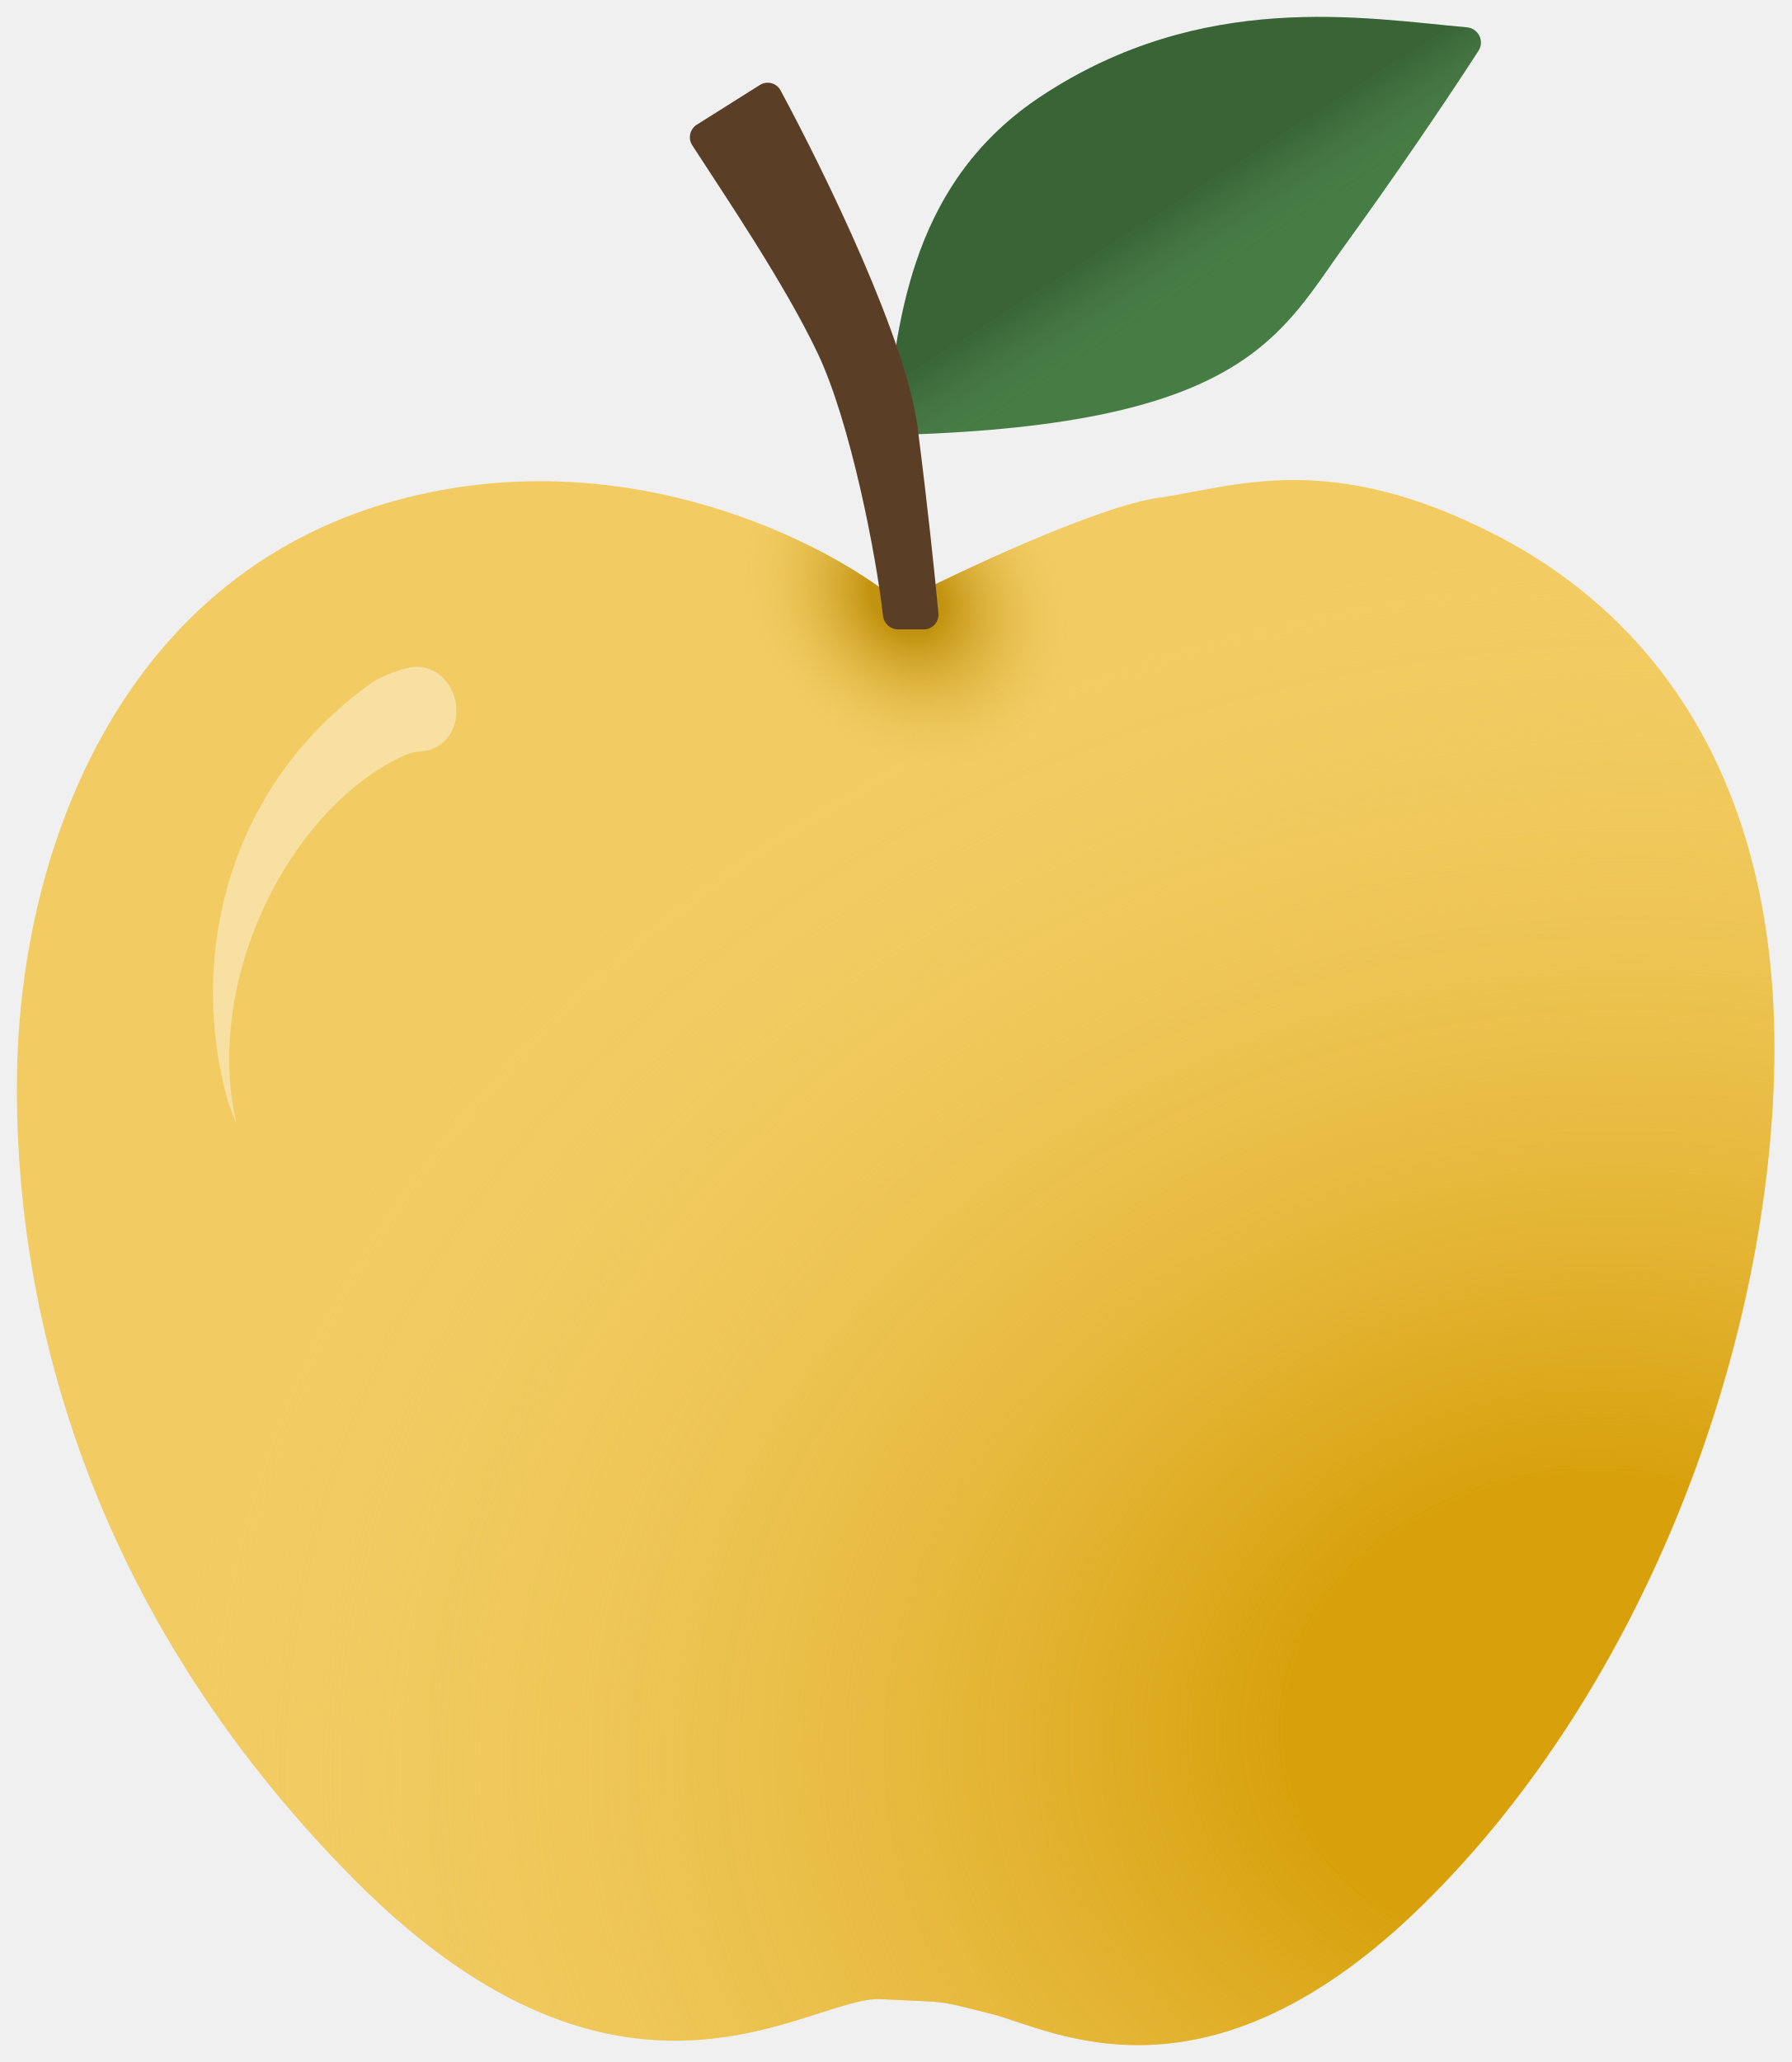
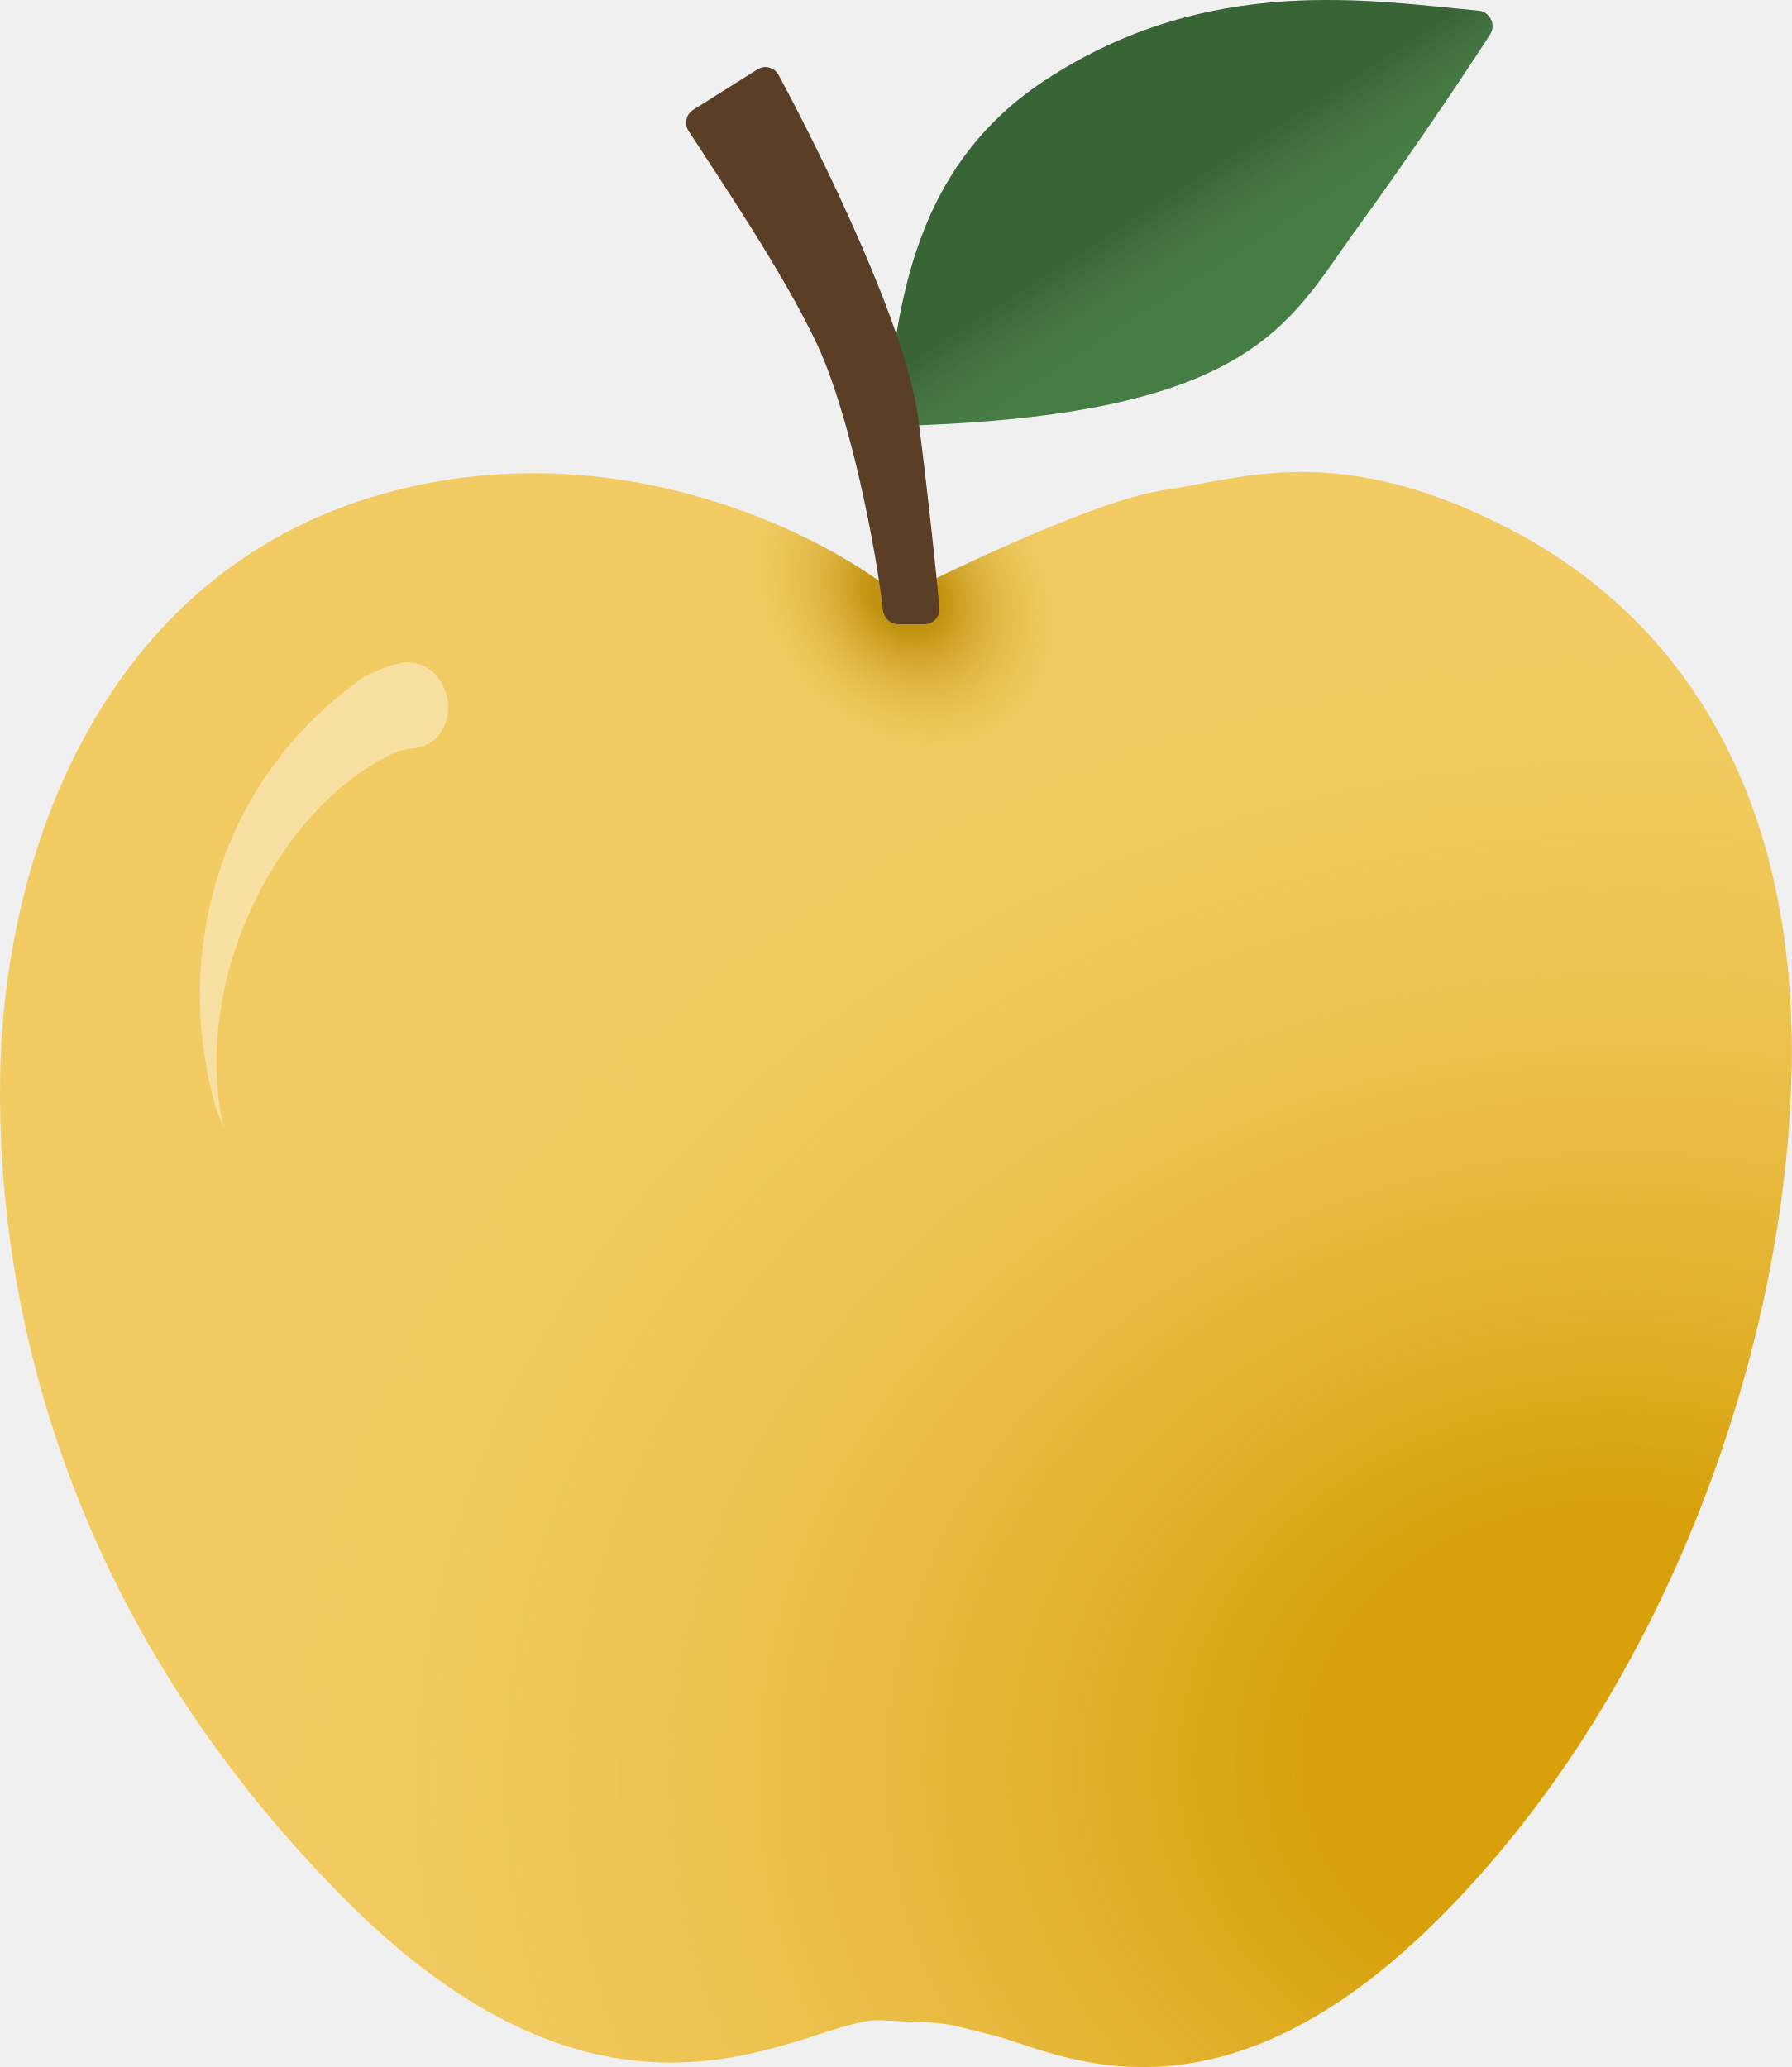
- <svg xmlns="http://www.w3.org/2000/svg" width="106" height="122" viewBox="0 0 106 122" fill="none">
-   <g>
-     <path d="M68.568 29.45C64.883 29.98 56.796 33.796 53.214 35.637C49.046 32.175 37.377 26.091 24.04 29.45C7.369 33.649 1.227 50.001 1.008 63.48C0.789 76.959 4.956 95.079 20.969 111.21C36.982 127.341 47.949 118.06 52.117 118.281C56.285 118.502 55.188 118.281 58.697 119.165C62.207 120.049 71.42 125.352 84.362 112.535C97.303 99.719 104.542 80.053 104.981 63.48C105.419 46.907 98.4 36.742 88.529 31.66C78.658 26.578 73.175 28.787 68.568 29.45Z" fill="#F2CC63" />
-     <path d="M68.568 29.45C64.883 29.98 56.796 33.796 53.214 35.637C49.046 32.175 37.377 26.091 24.04 29.45C7.369 33.649 1.227 50.001 1.008 63.48C0.789 76.959 4.956 95.079 20.969 111.21C36.982 127.341 47.949 118.06 52.117 118.281C56.285 118.502 55.188 118.281 58.697 119.165C62.207 120.049 71.42 125.352 84.362 112.535C97.303 99.719 104.542 80.053 104.981 63.48C105.419 46.907 98.4 36.742 88.529 31.66C78.658 26.578 73.175 28.787 68.568 29.45Z" fill="url(#paint0_radial_89_2454)" />
-     <path d="M68.568 29.45C64.883 29.98 56.796 33.796 53.214 35.637C49.046 32.175 37.377 26.091 24.04 29.45C7.369 33.649 1.227 50.001 1.008 63.48C0.789 76.959 4.956 95.079 20.969 111.21C36.982 127.341 47.949 118.06 52.117 118.281C56.285 118.502 55.188 118.281 58.697 119.165C62.207 120.049 71.42 125.352 84.362 112.535C97.303 99.719 104.542 80.053 104.981 63.48C105.419 46.907 98.4 36.742 88.529 31.66C78.658 26.578 73.175 28.787 68.568 29.45Z" fill="url(#paint1_radial_89_2454)" />
-     <path d="M61.629 5.68C53.996 10.712 53.162 18.734 52.451 24.734C52.387 25.27 52.822 25.738 53.358 25.723C73.802 25.114 75.795 19.723 79.703 14.346C82.311 10.758 85.455 6.162 87.494 2.998C87.859 2.431 87.479 1.678 86.811 1.618C80.705 1.075 71.179 -0.616 61.629 5.68Z" fill="#467D44" />
-     <path d="M61.629 5.68C53.996 10.712 53.162 18.734 52.451 24.734C52.387 25.27 52.822 25.738 53.358 25.723C73.802 25.114 75.795 19.723 79.703 14.346C82.311 10.758 85.455 6.162 87.494 2.998C87.859 2.431 87.479 1.678 86.811 1.618C80.705 1.075 71.179 -0.616 61.629 5.68Z" fill="url(#paint2_linear_89_2454)" fill-opacity="0.2" />
-     <path d="M44.964 5.029L41.237 7.376C40.822 7.637 40.698 8.187 40.966 8.599C43.03 11.781 46.435 16.805 48.38 20.887C50.32 24.96 51.851 32.849 52.251 36.425C52.302 36.886 52.684 37.239 53.144 37.239H54.661C55.176 37.239 55.58 36.797 55.531 36.281C55.327 34.105 54.899 29.967 54.302 25.307C53.639 20.126 48.871 10.325 46.19 5.348C45.951 4.904 45.39 4.761 44.964 5.029Z" fill="#5B3E26" />
-   </g>
-   <path d="M24.987 44.452C25.649 44.38 26.231 44.047 26.599 43.495C26.968 42.945 27.093 42.22 26.953 41.513C26.812 40.806 26.42 40.184 25.869 39.816C25.318 39.447 24.652 39.362 24.013 39.548C24.013 39.548 24.013 39.548 24.013 39.548C23.329 39.726 22.701 39.992 22.146 40.289C13.435 46.402 11.094 56.644 13.482 65.132C13.635 65.598 13.806 66.052 14 66.5C13.886 66.025 13.795 65.553 13.725 65.074C12.575 56.604 17.751 47.369 24.108 44.615C24.427 44.516 24.735 44.459 24.987 44.452Z" fill="white" fill-opacity="0.4" />
+ <svg xmlns="http://www.w3.org/2000/svg" width="104" height="120" viewBox="0 0 104 120" fill="none">
+   <path d="M67.568 28.45C63.883 28.98 55.796 32.796 52.214 34.637C48.046 31.175 36.377 25.091 23.04 28.45C6.369 32.649 0.227 49.001 0.008 62.48C-0.211 75.959 3.956 94.079 19.969 110.21C35.982 126.341 46.949 117.06 51.117 117.281C55.285 117.502 54.188 117.281 57.697 118.165C61.207 119.049 70.42 124.352 83.362 111.535C96.303 98.719 103.542 79.053 103.981 62.48C104.419 45.907 97.4 35.742 87.529 30.66C77.658 25.578 72.175 27.787 67.568 28.45Z" fill="#F2CC63" />
+   <path d="M67.568 28.45C63.883 28.98 55.796 32.796 52.214 34.637C48.046 31.175 36.377 25.091 23.04 28.45C6.369 32.649 0.227 49.001 0.008 62.48C-0.211 75.959 3.956 94.079 19.969 110.21C35.982 126.341 46.949 117.06 51.117 117.281C55.285 117.502 54.188 117.281 57.697 118.165C61.207 119.049 70.42 124.352 83.362 111.535C96.303 98.719 103.542 79.053 103.981 62.48C104.419 45.907 97.4 35.742 87.529 30.66C77.658 25.578 72.175 27.787 67.568 28.45Z" fill="url(#paint0_radial_89_2454)" />
+   <path d="M67.568 28.45C63.883 28.98 55.796 32.796 52.214 34.637C48.046 31.175 36.377 25.091 23.04 28.45C6.369 32.649 0.227 49.001 0.008 62.48C-0.211 75.959 3.956 94.079 19.969 110.21C35.982 126.341 46.949 117.06 51.117 117.281C55.285 117.502 54.188 117.281 57.697 118.165C61.207 119.049 70.42 124.352 83.362 111.535C96.303 98.719 103.542 79.053 103.981 62.48C104.419 45.907 97.4 35.742 87.529 30.66C77.658 25.578 72.175 27.787 67.568 28.45Z" fill="url(#paint1_radial_89_2454)" />
+   <path d="M60.629 4.68C52.996 9.712 52.162 17.734 51.451 23.734C51.387 24.27 51.822 24.738 52.358 24.723C72.802 24.114 74.795 18.723 78.703 13.346C81.311 9.758 84.455 5.162 86.494 1.998C86.859 1.431 86.479 0.678 85.811 0.618C79.705 0.075 70.179 -1.616 60.629 4.68Z" fill="#467D44" />
+   <path d="M60.629 4.68C52.996 9.712 52.162 17.734 51.451 23.734C51.387 24.27 51.822 24.738 52.358 24.723C72.802 24.114 74.795 18.723 78.703 13.346C81.311 9.758 84.455 5.162 86.494 1.998C86.859 1.431 86.479 0.678 85.811 0.618C79.705 0.075 70.179 -1.616 60.629 4.68Z" fill="url(#paint2_linear_89_2454)" fill-opacity="0.2" />
+   <path d="M43.964 4.029L40.237 6.376C39.822 6.637 39.698 7.187 39.966 7.599C42.03 10.781 45.435 15.805 47.38 19.887C49.32 23.96 50.851 31.849 51.251 35.425C51.302 35.886 51.684 36.239 52.144 36.239H53.661C54.176 36.239 54.58 35.797 54.531 35.281C54.327 33.105 53.899 28.967 53.302 24.307C52.639 19.126 47.871 9.325 45.19 4.348C44.951 3.904 44.39 3.761 43.964 4.029Z" fill="#5B3E26" />
+   <path d="M23.987 43.452C24.649 43.38 25.231 43.047 25.599 42.495C25.968 41.945 26.093 41.22 25.953 40.513C25.812 39.806 25.42 39.184 24.869 38.816C24.318 38.447 23.652 38.362 23.013 38.548C23.013 38.548 23.013 38.548 23.013 38.548C22.329 38.726 21.701 38.992 21.146 39.289C12.435 45.402 10.094 55.644 12.482 64.132C12.635 64.598 12.806 65.052 13 65.5C12.886 65.025 12.795 64.553 12.725 64.074C11.575 55.604 16.751 46.369 23.108 43.615C23.427 43.516 23.735 43.459 23.987 43.452Z" fill="white" fill-opacity="0.4" />
  <defs>
-     <radialGradient id="paint0_radial_89_2454" cx="0" cy="0" r="1" gradientTransform="matrix(-88.3903 -48.669 63.4787 -76.6948 93.7855 101.763)" gradientUnits="userSpaceOnUse">
+     <radialGradient id="paint0_radial_89_2454" cx="0" cy="0" r="1" gradientTransform="matrix(-88.3903 -48.669 63.4787 -76.6948 92.7855 100.763)" gradientUnits="userSpaceOnUse">
      <stop offset="0.16" stop-color="#D8A10C" />
      <stop offset="0.773" stop-color="#F2CC63" stop-opacity="0" />
    </radialGradient>
-     <radialGradient id="paint1_radial_89_2454" cx="0" cy="0" r="1" gradientTransform="matrix(1.09675 13.4793 -13.1268 -1.50089 53.6443 35.4716)" gradientUnits="userSpaceOnUse">
+     <radialGradient id="paint1_radial_89_2454" cx="0" cy="0" r="1" gradientTransform="matrix(1.09675 13.4793 -13.1268 -1.50089 52.6443 34.4716)" gradientUnits="userSpaceOnUse">
      <stop offset="0.16" stop-color="#C29310" />
      <stop offset="0.773" stop-color="#F2CC63" stop-opacity="0" />
    </radialGradient>
-     <linearGradient id="paint2_linear_89_2454" x1="69.876" y1="11.607" x2="72.81" y2="16.175" gradientUnits="userSpaceOnUse">
+     <linearGradient id="paint2_linear_89_2454" x1="68.876" y1="10.607" x2="71.81" y2="15.175" gradientUnits="userSpaceOnUse">
      <stop />
      <stop offset="1" stop-color="#666666" stop-opacity="0" />
    </linearGradient>
  </defs>
</svg>
